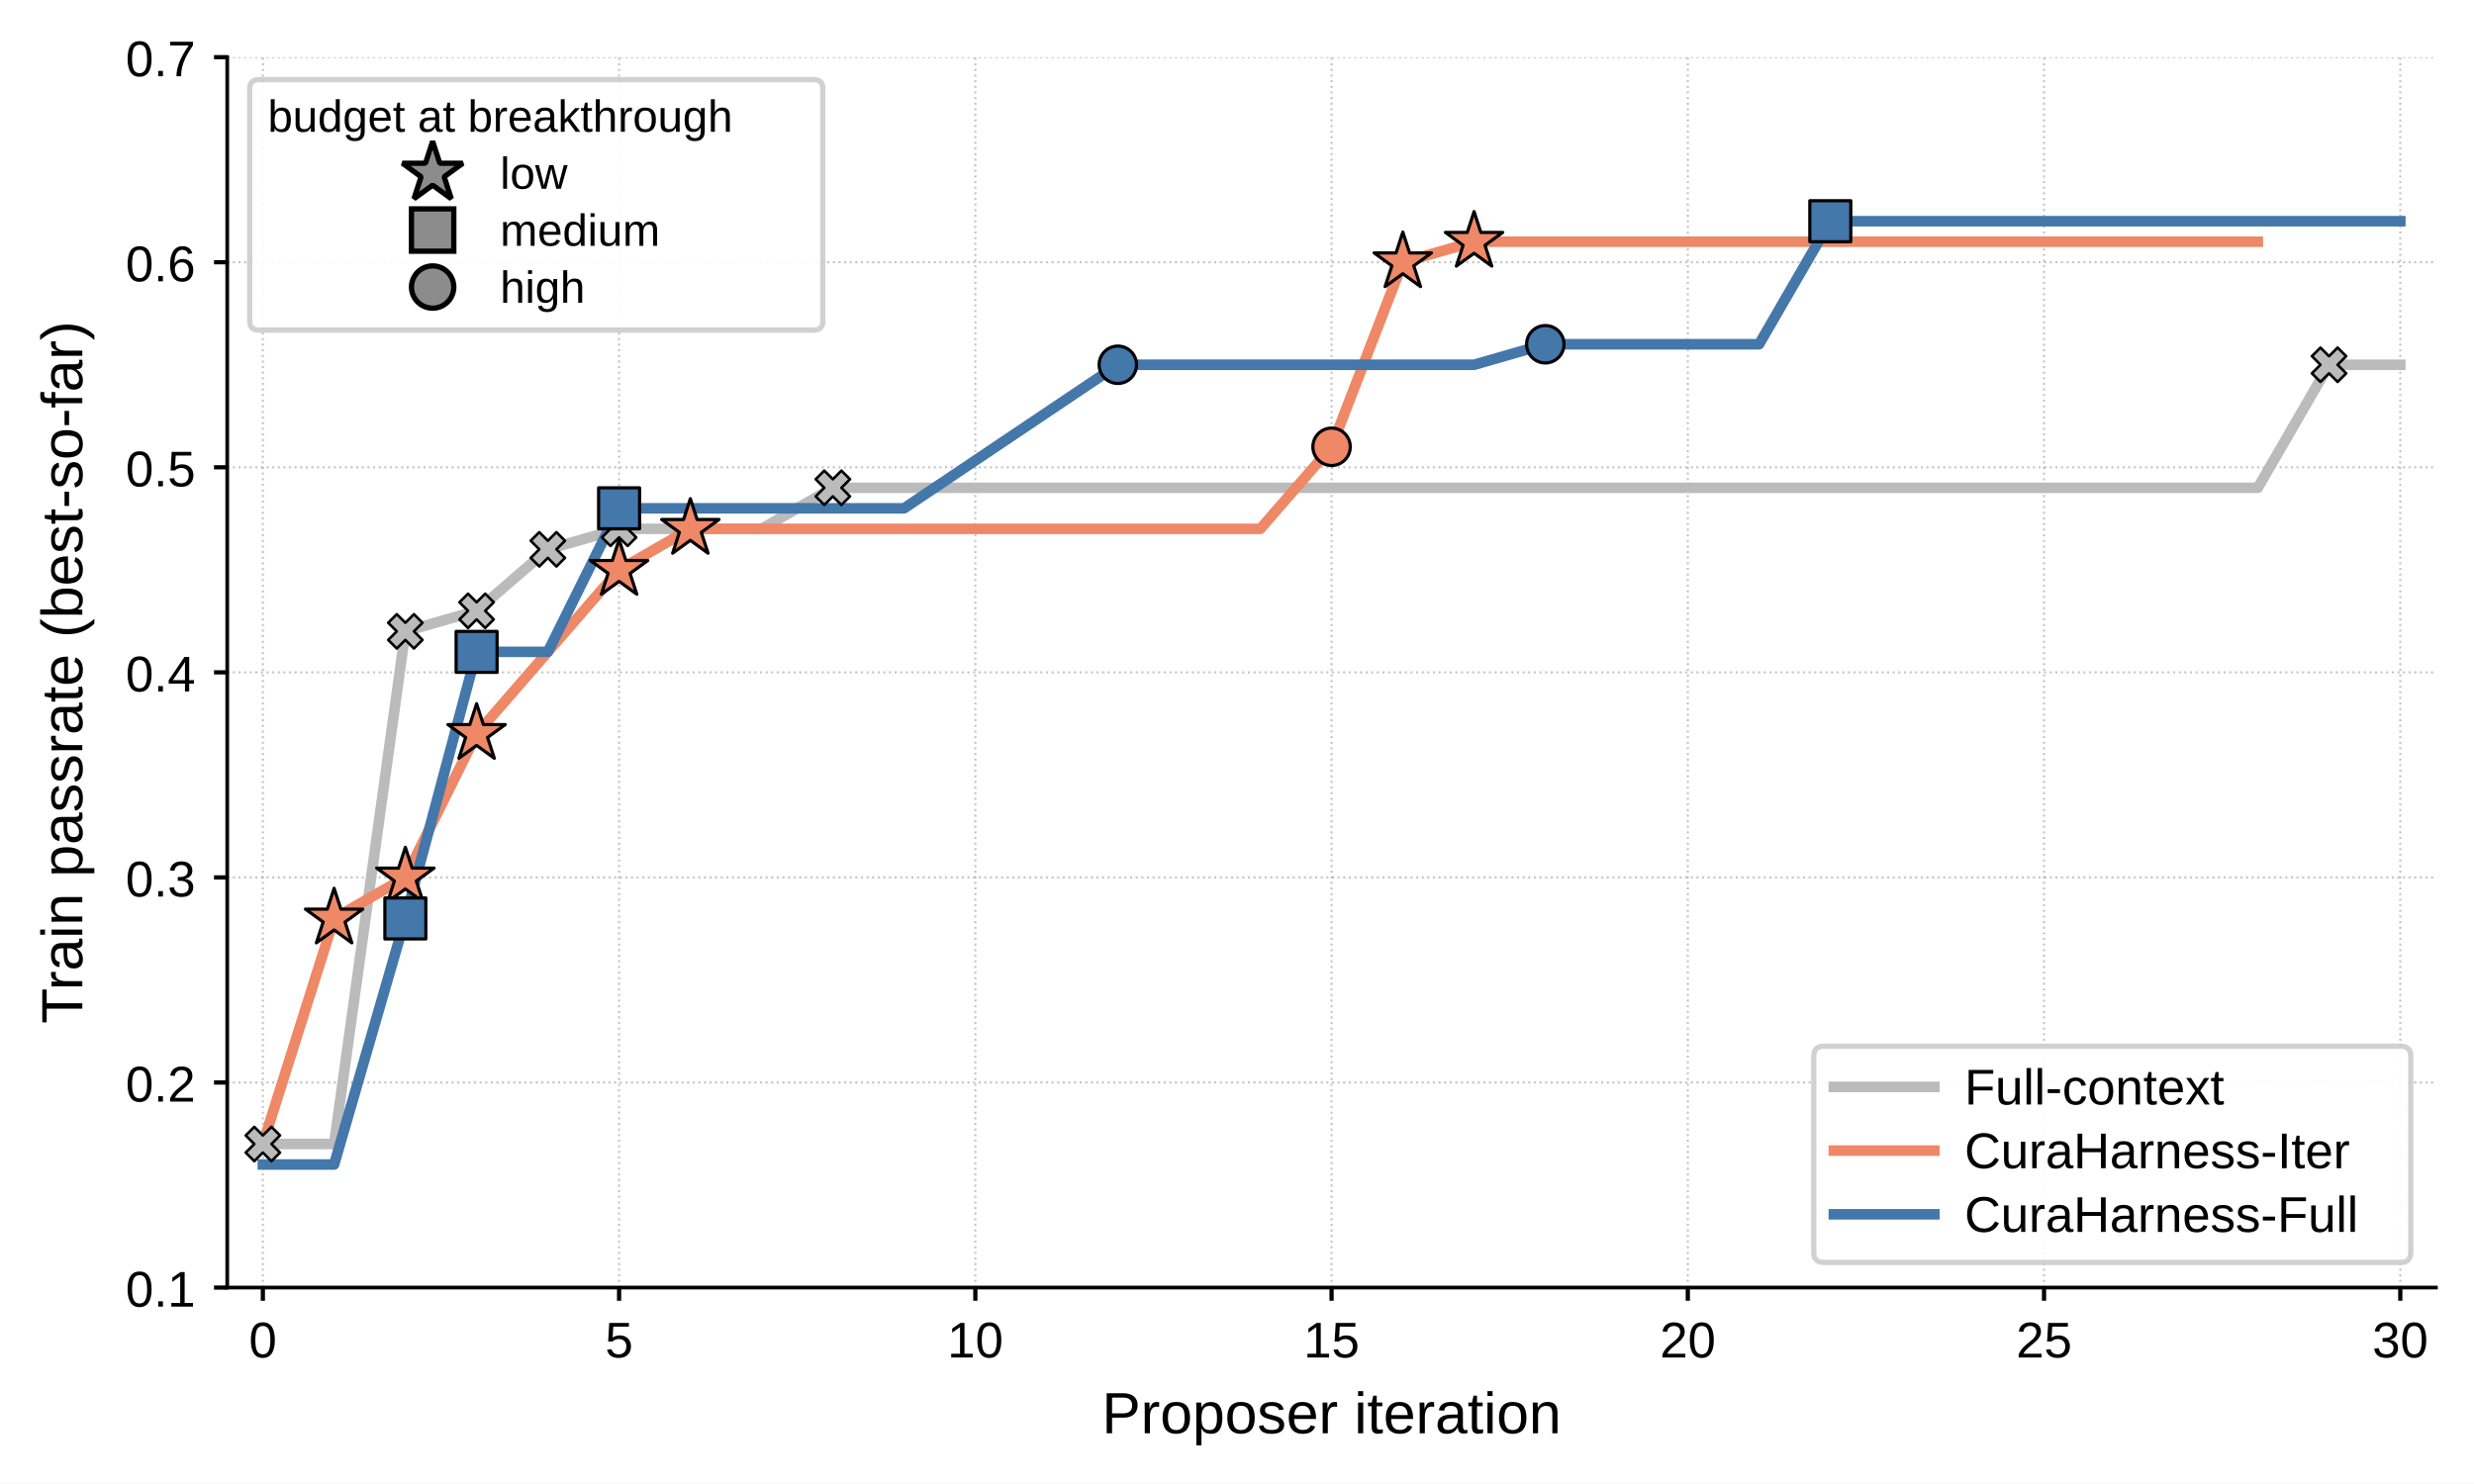
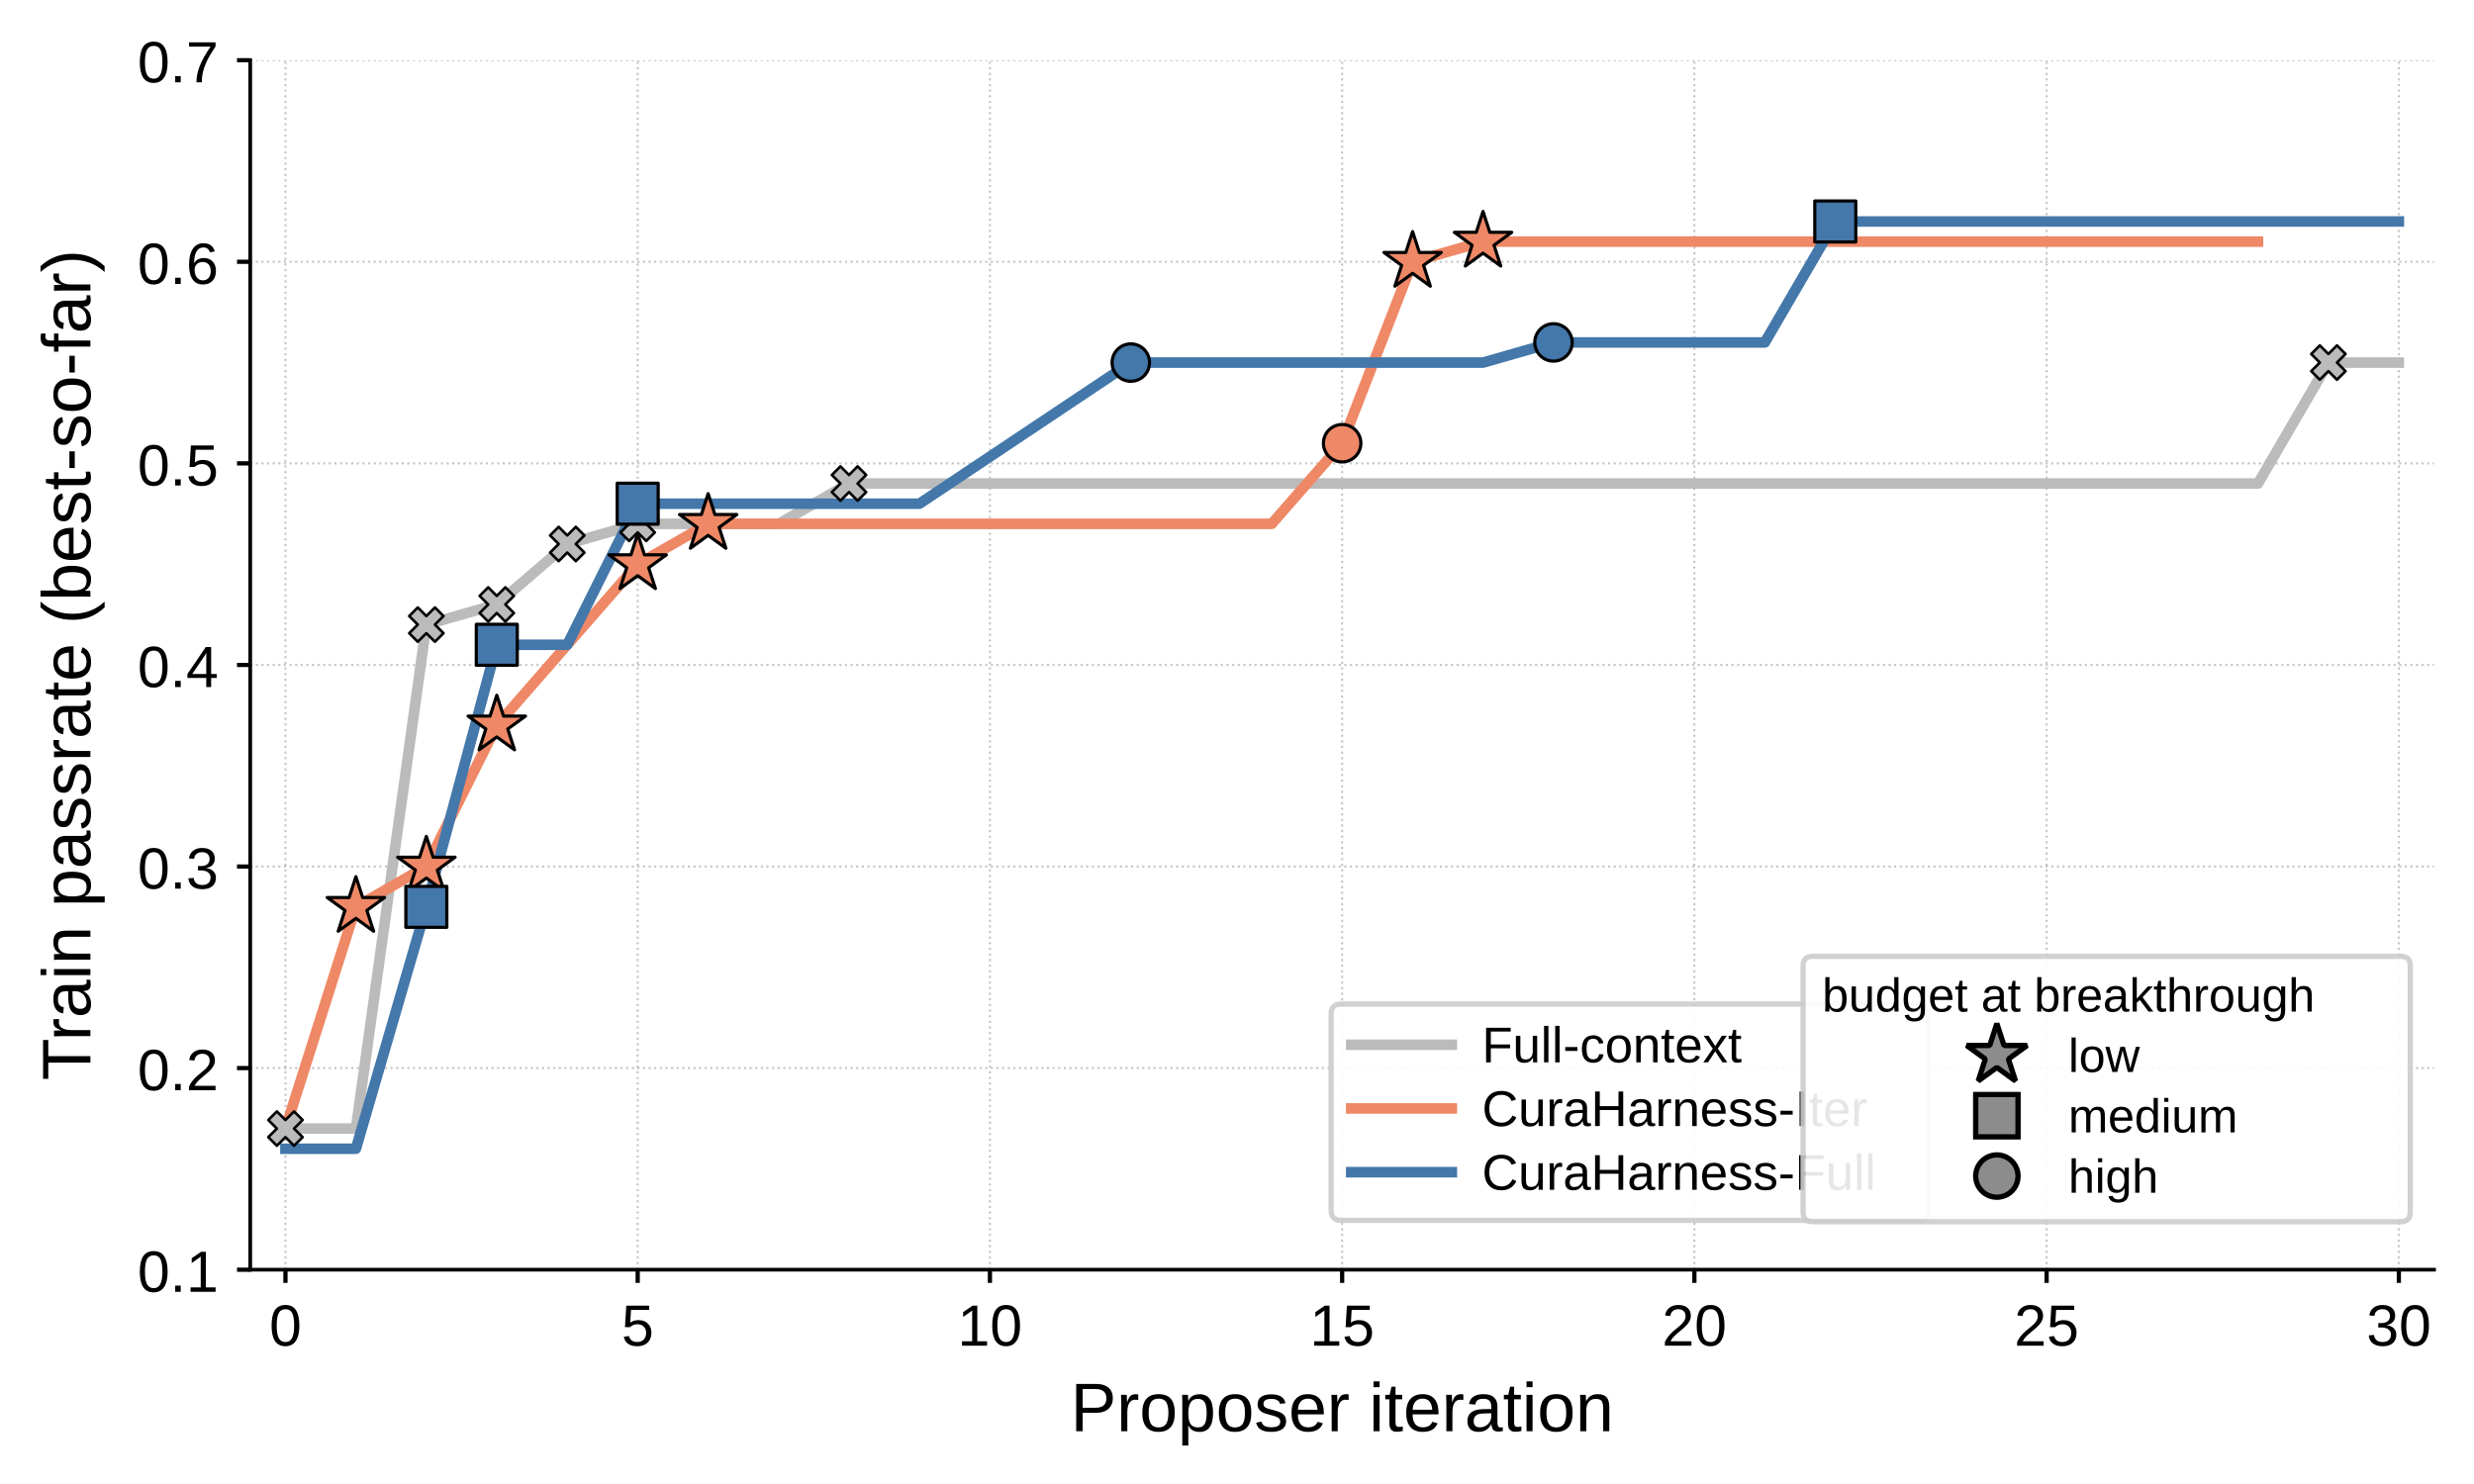
- <svg xmlns="http://www.w3.org/2000/svg" xmlns:xlink="http://www.w3.org/1999/xlink" width="467.654pt" height="280.489pt" viewBox="0 0 467.654 280.489" version="1.1">
+ <svg xmlns="http://www.w3.org/2000/svg" xmlns:xlink="http://www.w3.org/1999/xlink" width="467.399pt" height="280.367pt" viewBox="0 0 467.399 280.367" version="1.1">
  <defs>
    <style type="text/css">*{stroke-linejoin: round; stroke-linecap: butt}</style>
  </defs>
  <g id="figure_1">
    <g id="patch_1">
-       <path d="M 0 280.489  L 467.654 280.489  L 467.654 0  L 0 0  z " style="fill: #ffffff" />
+       <path d="M 0 280.367  L 467.399 280.367  L 467.399 0  L 0 0  z " style="fill: #ffffff" />
    </g>
    <g id="axes_1">
      <g id="patch_2">
-         <path d="M 42.954 243.449  L 460.454 243.449  L 460.454 10.809  L 42.954 10.809  z " style="fill: #ffffff" />
+         <path d="M 47.275 239.939  L 459.855 239.939  L 459.855 11.379  L 47.275 11.379  z " style="fill: #ffffff" />
      </g>
      <g id="matplotlib.axis_1">
        <g id="xtick_1">
          <g id="line2d_1">
-             <path d="M 49.688 243.449  L 49.688 10.809  " clip-path="url(#p3a1f00e468)" style="fill: none; stroke-dasharray: 0.4,0.66; stroke-dashoffset: 0; stroke: #808080; stroke-opacity: 0.45; stroke-width: 0.4" />
+             <path d="M 53.93 239.939  L 53.93 11.379  " clip-path="url(#pc5908439ea)" style="fill: none; stroke-dasharray: 0.4,0.66; stroke-dashoffset: 0; stroke: #808080; stroke-opacity: 0.45; stroke-width: 0.4" />
          </g>
          <g id="line2d_2">
            <defs>
-               <path id="md7b6e353c8" d="M 0 0  L 0 2.5  " style="stroke: #000000; stroke-width: 0.8" />
+               <path id="m5d6ac438b9" d="M 0 0  L 0 2.5  " style="stroke: #000000; stroke-width: 0.8" />
            </defs>
            <g>
-               <use xlink:href="#md7b6e353c8" x="49.688" y="243.449" style="stroke: #000000; stroke-width: 0.8" />
+               <use xlink:href="#m5d6ac438b9" x="53.93" y="239.939" style="stroke: #000000; stroke-width: 0.8" />
            </g>
          </g>
          <g id="text_1">
-             <text style="font-size: 9.5px; font-family: 'Arial', 'DejaVu Sans', 'Liberation Sans', sans-serif; text-anchor: middle" x="49.688" y="256.668" transform="rotate(-0 49.68778 256.6678)">0</text>
+             <text style="font-size: 11px; font-family: 'Arial', 'DejaVu Sans', 'Liberation Sans', sans-serif; text-anchor: middle" x="53.93" y="254.297" transform="rotate(-0 53.92952 254.2974)">0</text>
          </g>
        </g>
        <g id="xtick_2">
          <g id="line2d_3">
-             <path d="M 117.026 243.449  L 117.026 10.809  " clip-path="url(#p3a1f00e468)" style="fill: none; stroke-dasharray: 0.4,0.66; stroke-dashoffset: 0; stroke: #808080; stroke-opacity: 0.45; stroke-width: 0.4" />
+             <path d="M 120.475 239.939  L 120.475 11.379  " clip-path="url(#pc5908439ea)" style="fill: none; stroke-dasharray: 0.4,0.66; stroke-dashoffset: 0; stroke: #808080; stroke-opacity: 0.45; stroke-width: 0.4" />
          </g>
          <g id="line2d_4">
            <g>
-               <use xlink:href="#md7b6e353c8" x="117.026" y="243.449" style="stroke: #000000; stroke-width: 0.8" />
+               <use xlink:href="#m5d6ac438b9" x="120.475" y="239.939" style="stroke: #000000; stroke-width: 0.8" />
            </g>
          </g>
          <g id="text_2">
-             <text style="font-size: 9.5px; font-family: 'Arial', 'DejaVu Sans', 'Liberation Sans', sans-serif; text-anchor: middle" x="117.026" y="256.668" transform="rotate(-0 117.0265 256.6678)">5</text>
+             <text style="font-size: 11px; font-family: 'Arial', 'DejaVu Sans', 'Liberation Sans', sans-serif; text-anchor: middle" x="120.475" y="254.297" transform="rotate(-0 120.4747 254.2974)">5</text>
          </g>
        </g>
        <g id="xtick_3">
          <g id="line2d_5">
-             <path d="M 184.365 243.449  L 184.365 10.809  " clip-path="url(#p3a1f00e468)" style="fill: none; stroke-dasharray: 0.4,0.66; stroke-dashoffset: 0; stroke: #808080; stroke-opacity: 0.45; stroke-width: 0.4" />
+             <path d="M 187.02 239.939  L 187.02 11.379  " clip-path="url(#pc5908439ea)" style="fill: none; stroke-dasharray: 0.4,0.66; stroke-dashoffset: 0; stroke: #808080; stroke-opacity: 0.45; stroke-width: 0.4" />
          </g>
          <g id="line2d_6">
            <g>
-               <use xlink:href="#md7b6e353c8" x="184.365" y="243.449" style="stroke: #000000; stroke-width: 0.8" />
+               <use xlink:href="#m5d6ac438b9" x="187.02" y="239.939" style="stroke: #000000; stroke-width: 0.8" />
            </g>
          </g>
          <g id="text_3">
-             <text style="font-size: 9.5px; font-family: 'Arial', 'DejaVu Sans', 'Liberation Sans', sans-serif; text-anchor: middle" x="184.365" y="256.668" transform="rotate(-0 184.3652 256.6678)">10</text>
+             <text style="font-size: 11px; font-family: 'Arial', 'DejaVu Sans', 'Liberation Sans', sans-serif; text-anchor: middle" x="187.02" y="254.297" transform="rotate(-0 187.0198 254.2974)">10</text>
          </g>
        </g>
        <g id="xtick_4">
          <g id="line2d_7">
-             <path d="M 251.704 243.449  L 251.704 10.809  " clip-path="url(#p3a1f00e468)" style="fill: none; stroke-dasharray: 0.4,0.66; stroke-dashoffset: 0; stroke: #808080; stroke-opacity: 0.45; stroke-width: 0.4" />
+             <path d="M 253.565 239.939  L 253.565 11.379  " clip-path="url(#pc5908439ea)" style="fill: none; stroke-dasharray: 0.4,0.66; stroke-dashoffset: 0; stroke: #808080; stroke-opacity: 0.45; stroke-width: 0.4" />
          </g>
          <g id="line2d_8">
            <g>
-               <use xlink:href="#md7b6e353c8" x="251.704" y="243.449" style="stroke: #000000; stroke-width: 0.8" />
+               <use xlink:href="#m5d6ac438b9" x="253.565" y="239.939" style="stroke: #000000; stroke-width: 0.8" />
            </g>
          </g>
          <g id="text_4">
-             <text style="font-size: 9.5px; font-family: 'Arial', 'DejaVu Sans', 'Liberation Sans', sans-serif; text-anchor: middle" x="251.704" y="256.668" transform="rotate(-0 251.7039 256.6678)">15</text>
+             <text style="font-size: 11px; font-family: 'Arial', 'DejaVu Sans', 'Liberation Sans', sans-serif; text-anchor: middle" x="253.565" y="254.297" transform="rotate(-0 253.565 254.2974)">15</text>
          </g>
        </g>
        <g id="xtick_5">
          <g id="line2d_9">
-             <path d="M 319.043 243.449  L 319.043 10.809  " clip-path="url(#p3a1f00e468)" style="fill: none; stroke-dasharray: 0.4,0.66; stroke-dashoffset: 0; stroke: #808080; stroke-opacity: 0.45; stroke-width: 0.4" />
+             <path d="M 320.11 239.939  L 320.11 11.379  " clip-path="url(#pc5908439ea)" style="fill: none; stroke-dasharray: 0.4,0.66; stroke-dashoffset: 0; stroke: #808080; stroke-opacity: 0.45; stroke-width: 0.4" />
          </g>
          <g id="line2d_10">
            <g>
-               <use xlink:href="#md7b6e353c8" x="319.043" y="243.449" style="stroke: #000000; stroke-width: 0.8" />
+               <use xlink:href="#m5d6ac438b9" x="320.11" y="239.939" style="stroke: #000000; stroke-width: 0.8" />
            </g>
          </g>
          <g id="text_5">
-             <text style="font-size: 9.5px; font-family: 'Arial', 'DejaVu Sans', 'Liberation Sans', sans-serif; text-anchor: middle" x="319.043" y="256.668" transform="rotate(-0 319.0426 256.6678)">20</text>
+             <text style="font-size: 11px; font-family: 'Arial', 'DejaVu Sans', 'Liberation Sans', sans-serif; text-anchor: middle" x="320.11" y="254.297" transform="rotate(-0 320.1102 254.2974)">20</text>
          </g>
        </g>
        <g id="xtick_6">
          <g id="line2d_11">
-             <path d="M 386.381 243.449  L 386.381 10.809  " clip-path="url(#p3a1f00e468)" style="fill: none; stroke-dasharray: 0.4,0.66; stroke-dashoffset: 0; stroke: #808080; stroke-opacity: 0.45; stroke-width: 0.4" />
+             <path d="M 386.655 239.939  L 386.655 11.379  " clip-path="url(#pc5908439ea)" style="fill: none; stroke-dasharray: 0.4,0.66; stroke-dashoffset: 0; stroke: #808080; stroke-opacity: 0.45; stroke-width: 0.4" />
          </g>
          <g id="line2d_12">
            <g>
-               <use xlink:href="#md7b6e353c8" x="386.381" y="243.449" style="stroke: #000000; stroke-width: 0.8" />
+               <use xlink:href="#m5d6ac438b9" x="386.655" y="239.939" style="stroke: #000000; stroke-width: 0.8" />
            </g>
          </g>
          <g id="text_6">
-             <text style="font-size: 9.5px; font-family: 'Arial', 'DejaVu Sans', 'Liberation Sans', sans-serif; text-anchor: middle" x="386.381" y="256.668" transform="rotate(-0 386.3813 256.6678)">25</text>
+             <text style="font-size: 11px; font-family: 'Arial', 'DejaVu Sans', 'Liberation Sans', sans-serif; text-anchor: middle" x="386.655" y="254.297" transform="rotate(-0 386.6553 254.2974)">25</text>
          </g>
        </g>
        <g id="xtick_7">
          <g id="line2d_13">
-             <path d="M 453.72 243.449  L 453.72 10.809  " clip-path="url(#p3a1f00e468)" style="fill: none; stroke-dasharray: 0.4,0.66; stroke-dashoffset: 0; stroke: #808080; stroke-opacity: 0.45; stroke-width: 0.4" />
+             <path d="M 453.2 239.939  L 453.2 11.379  " clip-path="url(#pc5908439ea)" style="fill: none; stroke-dasharray: 0.4,0.66; stroke-dashoffset: 0; stroke: #808080; stroke-opacity: 0.45; stroke-width: 0.4" />
          </g>
          <g id="line2d_14">
            <g>
-               <use xlink:href="#md7b6e353c8" x="453.72" y="243.449" style="stroke: #000000; stroke-width: 0.8" />
+               <use xlink:href="#m5d6ac438b9" x="453.2" y="239.939" style="stroke: #000000; stroke-width: 0.8" />
            </g>
          </g>
          <g id="text_7">
-             <text style="font-size: 9.5px; font-family: 'Arial', 'DejaVu Sans', 'Liberation Sans', sans-serif; text-anchor: middle" x="453.72" y="256.668" transform="rotate(-0 453.72 256.6678)">30</text>
+             <text style="font-size: 11px; font-family: 'Arial', 'DejaVu Sans', 'Liberation Sans', sans-serif; text-anchor: middle" x="453.2" y="254.297" transform="rotate(-0 453.2005 254.2974)">30</text>
          </g>
        </g>
        <g id="text_8">
-           <text style="font-size: 11px; font-family: 'Arial', 'DejaVu Sans', 'Liberation Sans', sans-serif; text-anchor: middle" x="251.704" y="271.002" transform="rotate(-0 251.7039 271.0018)">Proposer iteration</text>
+           <text style="font-size: 13px; font-family: 'Arial', 'DejaVu Sans', 'Liberation Sans', sans-serif; text-anchor: middle" x="253.565" y="270.463" transform="rotate(-0 253.565 270.463)">Proposer iteration</text>
        </g>
      </g>
      <g id="matplotlib.axis_2">
        <g id="ytick_1">
          <g id="line2d_15">
-             <path d="M 42.954 243.449  L 460.454 243.449  " clip-path="url(#p3a1f00e468)" style="fill: none; stroke-dasharray: 0.4,0.66; stroke-dashoffset: 0; stroke: #808080; stroke-opacity: 0.45; stroke-width: 0.4" />
+             <path d="M 47.275 239.939  L 459.855 239.939  " clip-path="url(#pc5908439ea)" style="fill: none; stroke-dasharray: 0.4,0.66; stroke-dashoffset: 0; stroke: #808080; stroke-opacity: 0.45; stroke-width: 0.4" />
          </g>
          <g id="line2d_16">
            <defs>
-               <path id="m8324aaa4b8" d="M 0 0  L -2.5 0  " style="stroke: #000000; stroke-width: 0.8" />
+               <path id="ma4468abef4" d="M 0 0  L -2.5 0  " style="stroke: #000000; stroke-width: 0.8" />
            </defs>
            <g>
-               <use xlink:href="#m8324aaa4b8" x="42.954" y="243.449" style="stroke: #000000; stroke-width: 0.8" />
+               <use xlink:href="#ma4468abef4" x="47.275" y="239.939" style="stroke: #000000; stroke-width: 0.8" />
            </g>
          </g>
          <g id="text_9">
-             <text style="font-size: 9.5px; font-family: 'Arial', 'DejaVu Sans', 'Liberation Sans', sans-serif; text-anchor: end" x="36.954" y="247.059" transform="rotate(-0 36.95391 247.0585)">0.1</text>
+             <text style="font-size: 11px; font-family: 'Arial', 'DejaVu Sans', 'Liberation Sans', sans-serif; text-anchor: end" x="41.275" y="244.118" transform="rotate(-0 41.275 244.1183)">0.1</text>
          </g>
        </g>
        <g id="ytick_2">
          <g id="line2d_17">
-             <path d="M 42.954 204.676  L 460.454 204.676  " clip-path="url(#p3a1f00e468)" style="fill: none; stroke-dasharray: 0.4,0.66; stroke-dashoffset: 0; stroke: #808080; stroke-opacity: 0.45; stroke-width: 0.4" />
+             <path d="M 47.275 201.846  L 459.855 201.846  " clip-path="url(#pc5908439ea)" style="fill: none; stroke-dasharray: 0.4,0.66; stroke-dashoffset: 0; stroke: #808080; stroke-opacity: 0.45; stroke-width: 0.4" />
          </g>
          <g id="line2d_18">
            <g>
-               <use xlink:href="#m8324aaa4b8" x="42.954" y="204.676" style="stroke: #000000; stroke-width: 0.8" />
+               <use xlink:href="#ma4468abef4" x="47.275" y="201.846" style="stroke: #000000; stroke-width: 0.8" />
            </g>
          </g>
          <g id="text_10">
-             <text style="font-size: 9.5px; font-family: 'Arial', 'DejaVu Sans', 'Liberation Sans', sans-serif; text-anchor: end" x="36.954" y="208.285" transform="rotate(-0 36.95391 208.2852)">0.2</text>
+             <text style="font-size: 11px; font-family: 'Arial', 'DejaVu Sans', 'Liberation Sans', sans-serif; text-anchor: end" x="41.275" y="206.025" transform="rotate(-0 41.275 206.0249)">0.2</text>
          </g>
        </g>
        <g id="ytick_3">
          <g id="line2d_19">
-             <path d="M 42.954 165.903  L 460.454 165.903  " clip-path="url(#p3a1f00e468)" style="fill: none; stroke-dasharray: 0.4,0.66; stroke-dashoffset: 0; stroke: #808080; stroke-opacity: 0.45; stroke-width: 0.4" />
+             <path d="M 47.275 163.752  L 459.855 163.752  " clip-path="url(#pc5908439ea)" style="fill: none; stroke-dasharray: 0.4,0.66; stroke-dashoffset: 0; stroke: #808080; stroke-opacity: 0.45; stroke-width: 0.4" />
          </g>
          <g id="line2d_20">
            <g>
-               <use xlink:href="#m8324aaa4b8" x="42.954" y="165.903" style="stroke: #000000; stroke-width: 0.8" />
+               <use xlink:href="#ma4468abef4" x="47.275" y="163.752" style="stroke: #000000; stroke-width: 0.8" />
            </g>
          </g>
          <g id="text_11">
-             <text style="font-size: 9.5px; font-family: 'Arial', 'DejaVu Sans', 'Liberation Sans', sans-serif; text-anchor: end" x="36.954" y="169.512" transform="rotate(-0 36.95391 169.5118)">0.3</text>
+             <text style="font-size: 11px; font-family: 'Arial', 'DejaVu Sans', 'Liberation Sans', sans-serif; text-anchor: end" x="41.275" y="167.932" transform="rotate(-0 41.275 167.9316)">0.3</text>
          </g>
        </g>
        <g id="ytick_4">
          <g id="line2d_21">
-             <path d="M 42.954 127.129  L 460.454 127.129  " clip-path="url(#p3a1f00e468)" style="fill: none; stroke-dasharray: 0.4,0.66; stroke-dashoffset: 0; stroke: #808080; stroke-opacity: 0.45; stroke-width: 0.4" />
+             <path d="M 47.275 125.659  L 459.855 125.659  " clip-path="url(#pc5908439ea)" style="fill: none; stroke-dasharray: 0.4,0.66; stroke-dashoffset: 0; stroke: #808080; stroke-opacity: 0.45; stroke-width: 0.4" />
          </g>
          <g id="line2d_22">
            <g>
-               <use xlink:href="#m8324aaa4b8" x="42.954" y="127.129" style="stroke: #000000; stroke-width: 0.8" />
+               <use xlink:href="#ma4468abef4" x="47.275" y="125.659" style="stroke: #000000; stroke-width: 0.8" />
            </g>
          </g>
          <g id="text_12">
-             <text style="font-size: 9.5px; font-family: 'Arial', 'DejaVu Sans', 'Liberation Sans', sans-serif; text-anchor: end" x="36.954" y="130.739" transform="rotate(-0 36.95391 130.7385)">0.4</text>
+             <text style="font-size: 11px; font-family: 'Arial', 'DejaVu Sans', 'Liberation Sans', sans-serif; text-anchor: end" x="41.275" y="129.838" transform="rotate(-0 41.275 129.8383)">0.4</text>
          </g>
        </g>
        <g id="ytick_5">
          <g id="line2d_23">
-             <path d="M 42.954 88.356  L 460.454 88.356  " clip-path="url(#p3a1f00e468)" style="fill: none; stroke-dasharray: 0.4,0.66; stroke-dashoffset: 0; stroke: #808080; stroke-opacity: 0.45; stroke-width: 0.4" />
+             <path d="M 47.275 87.566  L 459.855 87.566  " clip-path="url(#pc5908439ea)" style="fill: none; stroke-dasharray: 0.4,0.66; stroke-dashoffset: 0; stroke: #808080; stroke-opacity: 0.45; stroke-width: 0.4" />
          </g>
          <g id="line2d_24">
            <g>
-               <use xlink:href="#m8324aaa4b8" x="42.954" y="88.356" style="stroke: #000000; stroke-width: 0.8" />
+               <use xlink:href="#ma4468abef4" x="47.275" y="87.566" style="stroke: #000000; stroke-width: 0.8" />
            </g>
          </g>
          <g id="text_13">
-             <text style="font-size: 9.5px; font-family: 'Arial', 'DejaVu Sans', 'Liberation Sans', sans-serif; text-anchor: end" x="36.954" y="91.965" transform="rotate(-0 36.95391 91.96518)">0.5</text>
+             <text style="font-size: 11px; font-family: 'Arial', 'DejaVu Sans', 'Liberation Sans', sans-serif; text-anchor: end" x="41.275" y="91.745" transform="rotate(-0 41.275 91.74495)">0.5</text>
          </g>
        </g>
        <g id="ytick_6">
          <g id="line2d_25">
-             <path d="M 42.954 49.583  L 460.454 49.583  " clip-path="url(#p3a1f00e468)" style="fill: none; stroke-dasharray: 0.4,0.66; stroke-dashoffset: 0; stroke: #808080; stroke-opacity: 0.45; stroke-width: 0.4" />
+             <path d="M 47.275 49.472  L 459.855 49.472  " clip-path="url(#pc5908439ea)" style="fill: none; stroke-dasharray: 0.4,0.66; stroke-dashoffset: 0; stroke: #808080; stroke-opacity: 0.45; stroke-width: 0.4" />
          </g>
          <g id="line2d_26">
            <g>
-               <use xlink:href="#m8324aaa4b8" x="42.954" y="49.583" style="stroke: #000000; stroke-width: 0.8" />
+               <use xlink:href="#ma4468abef4" x="47.275" y="49.472" style="stroke: #000000; stroke-width: 0.8" />
            </g>
          </g>
          <g id="text_14">
-             <text style="font-size: 9.5px; font-family: 'Arial', 'DejaVu Sans', 'Liberation Sans', sans-serif; text-anchor: end" x="36.954" y="53.192" transform="rotate(-0 36.95391 53.19185)">0.6</text>
+             <text style="font-size: 11px; font-family: 'Arial', 'DejaVu Sans', 'Liberation Sans', sans-serif; text-anchor: end" x="41.275" y="53.652" transform="rotate(-0 41.275 53.65161)">0.6</text>
          </g>
        </g>
        <g id="ytick_7">
          <g id="line2d_27">
-             <path d="M 42.954 10.809  L 460.454 10.809  " clip-path="url(#p3a1f00e468)" style="fill: none; stroke-dasharray: 0.4,0.66; stroke-dashoffset: 0; stroke: #808080; stroke-opacity: 0.45; stroke-width: 0.4" />
+             <path d="M 47.275 11.379  L 459.855 11.379  " clip-path="url(#pc5908439ea)" style="fill: none; stroke-dasharray: 0.4,0.66; stroke-dashoffset: 0; stroke: #808080; stroke-opacity: 0.45; stroke-width: 0.4" />
          </g>
          <g id="line2d_28">
            <g>
-               <use xlink:href="#m8324aaa4b8" x="42.954" y="10.809" style="stroke: #000000; stroke-width: 0.8" />
+               <use xlink:href="#ma4468abef4" x="47.275" y="11.379" style="stroke: #000000; stroke-width: 0.8" />
            </g>
          </g>
          <g id="text_15">
-             <text style="font-size: 9.5px; font-family: 'Arial', 'DejaVu Sans', 'Liberation Sans', sans-serif; text-anchor: end" x="36.954" y="14.419" transform="rotate(-0 36.95391 14.41852)">0.7</text>
+             <text style="font-size: 11px; font-family: 'Arial', 'DejaVu Sans', 'Liberation Sans', sans-serif; text-anchor: end" x="41.275" y="15.558" transform="rotate(-0 41.275 15.55828)">0.7</text>
          </g>
        </g>
        <g id="text_16">
-           <text style="font-size: 11px; font-family: 'Arial', 'DejaVu Sans', 'Liberation Sans', sans-serif; text-anchor: middle" x="15.558" y="127.129" transform="rotate(-90 15.55828 127.1293)">Train passrate (best-so-far)</text>
+           <text style="font-size: 13px; font-family: 'Arial', 'DejaVu Sans', 'Liberation Sans', sans-serif; text-anchor: middle" x="17.078" y="125.659" transform="rotate(-90 17.07797 125.6591)">Train passrate (best-so-far)</text>
        </g>
      </g>
      <g id="patch_3">
-         <path d="M 42.954 243.449  L 42.954 10.809  " style="fill: none; stroke: #000000; stroke-width: 0.7; stroke-linejoin: miter; stroke-linecap: square" />
+         <path d="M 47.275 239.939  L 47.275 11.379  " style="fill: none; stroke: #000000; stroke-width: 0.7; stroke-linejoin: miter; stroke-linecap: square" />
      </g>
      <g id="patch_4">
-         <path d="M 42.954 243.449  L 460.454 243.449  " style="fill: none; stroke: #000000; stroke-width: 0.7; stroke-linejoin: miter; stroke-linecap: square" />
+         <path d="M 47.275 239.939  L 459.855 239.939  " style="fill: none; stroke: #000000; stroke-width: 0.7; stroke-linejoin: miter; stroke-linecap: square" />
      </g>
      <g id="line2d_29">
-         <path d="M 49.688 216.308  L 63.156 216.308  L 76.623 119.375  L 90.091 115.497  L 103.559 103.865  L 117.026 99.988  L 130.494 99.988  L 143.962 99.988  L 157.43 92.233  L 170.897 92.233  L 197.833 92.233  L 211.301 92.233  L 224.768 92.233  L 238.236 92.233  L 251.704 92.233  L 265.172 92.233  L 278.639 92.233  L 292.107 92.233  L 305.575 92.233  L 319.043 92.233  L 332.51 92.233  L 345.978 92.233  L 359.446 92.233  L 413.317 92.233  L 426.785 92.233  L 440.252 68.969  L 453.72 68.969  " clip-path="url(#p3a1f00e468)" style="fill: none; stroke: #bbbbbb; stroke-width: 2; stroke-linecap: square" />
+         <path d="M 53.93 213.274  L 67.239 213.274  L 80.548 118.04  L 93.857 114.231  L 107.166 102.803  L 120.475 98.994  L 133.784 98.994  L 147.093 98.994  L 160.402 91.375  L 173.711 91.375  L 200.329 91.375  L 213.638 91.375  L 226.947 91.375  L 240.256 91.375  L 253.565 91.375  L 266.874 91.375  L 280.183 91.375  L 293.492 91.375  L 306.801 91.375  L 320.11 91.375  L 333.419 91.375  L 346.728 91.375  L 360.037 91.375  L 413.273 91.375  L 426.582 91.375  L 439.891 68.519  L 453.2 68.519  " clip-path="url(#pc5908439ea)" style="fill: none; stroke: #bbbbbb; stroke-width: 2; stroke-linecap: square" />
      </g>
      <g id="line2d_30">
-         <path d="M 49.688 216.308  L 63.156 173.657  L 76.623 165.903  L 90.091 138.761  L 117.026 107.743  L 130.494 99.988  L 143.962 99.988  L 157.43 99.988  L 170.897 99.988  L 197.833 99.988  L 211.301 99.988  L 224.768 99.988  L 238.236 99.988  L 251.704 84.479  L 265.172 49.583  L 278.639 45.705  L 292.107 45.705  L 305.575 45.705  L 332.51 45.705  L 372.914 45.705  L 386.381 45.705  L 399.849 45.705  L 426.785 45.705  " clip-path="url(#p3a1f00e468)" style="fill: none; stroke: #ee8866; stroke-width: 2; stroke-linecap: square" />
+         <path d="M 53.93 213.274  L 67.239 171.371  L 80.548 163.752  L 93.857 137.087  L 120.475 106.612  L 133.784 98.994  L 147.093 98.994  L 160.402 98.994  L 173.711 98.994  L 200.329 98.994  L 213.638 98.994  L 226.947 98.994  L 240.256 98.994  L 253.565 83.756  L 266.874 49.472  L 280.183 45.663  L 293.492 45.663  L 306.801 45.663  L 333.419 45.663  L 373.346 45.663  L 386.655 45.663  L 399.964 45.663  L 426.582 45.663  " clip-path="url(#pc5908439ea)" style="fill: none; stroke: #ee8866; stroke-width: 2; stroke-linecap: square" />
      </g>
      <g id="line2d_31">
-         <path d="M 49.688 220.185  L 63.156 220.185  L 76.623 173.657  L 90.091 123.252  L 103.559 123.252  L 117.026 96.111  L 130.494 96.111  L 143.962 96.111  L 157.43 96.111  L 170.897 96.111  L 211.301 68.969  L 224.768 68.969  L 251.704 68.969  L 265.172 68.969  L 278.639 68.969  L 292.107 65.092  L 305.575 65.092  L 319.043 65.092  L 332.51 65.092  L 345.978 41.828  L 359.446 41.828  L 372.914 41.828  L 453.72 41.828  " clip-path="url(#p3a1f00e468)" style="fill: none; stroke: #4477aa; stroke-width: 2; stroke-linecap: square" />
+         <path d="M 53.93 217.083  L 67.239 217.083  L 80.548 171.371  L 93.857 121.85  L 107.166 121.85  L 120.475 95.184  L 133.784 95.184  L 147.093 95.184  L 160.402 95.184  L 173.711 95.184  L 213.638 68.519  L 226.947 68.519  L 253.565 68.519  L 266.874 68.519  L 280.183 68.519  L 293.492 64.71  L 306.801 64.71  L 320.11 64.71  L 333.419 64.71  L 346.728 41.854  L 360.037 41.854  L 373.346 41.854  L 453.2 41.854  " clip-path="url(#pc5908439ea)" style="fill: none; stroke: #4477aa; stroke-width: 2; stroke-linecap: square" />
      </g>
      <g id="PathCollection_1">
        <defs>
-           <path id="m4583d7cd61" d="M -1.62 3.24  L 0 1.62  L 1.62 3.24  L 3.24 1.62  L 1.62 0  L 3.24 -1.62  L 1.62 -3.24  L 0 -1.62  L -1.62 -3.24  L -3.24 -1.62  L -1.62 0  L -3.24 1.62  z " style="stroke: #000000; stroke-width: 0.5" />
+           <path id="m9a1aeaaec6" d="M -1.62 3.24  L 0 1.62  L 1.62 3.24  L 3.24 1.62  L 1.62 0  L 3.24 -1.62  L 1.62 -3.24  L 0 -1.62  L -1.62 -3.24  L -3.24 -1.62  L -1.62 0  L -3.24 1.62  z " style="stroke: #000000; stroke-width: 0.5" />
        </defs>
-         <g clip-path="url(#p3a1f00e468)">
-           <use xlink:href="#m4583d7cd61" x="49.688" y="216.308" style="fill: #bbbbbb; stroke: #000000; stroke-width: 0.5" />
+         <g clip-path="url(#pc5908439ea)">
+           <use xlink:href="#m9a1aeaaec6" x="53.93" y="213.274" style="fill: #bbbbbb; stroke: #000000; stroke-width: 0.5" />
        </g>
      </g>
      <g id="PathCollection_2">
-         <g clip-path="url(#p3a1f00e468)">
-           <use xlink:href="#m4583d7cd61" x="76.623" y="119.375" style="fill: #bbbbbb; stroke: #000000; stroke-width: 0.5" />
+         <g clip-path="url(#pc5908439ea)">
+           <use xlink:href="#m9a1aeaaec6" x="80.548" y="118.04" style="fill: #bbbbbb; stroke: #000000; stroke-width: 0.5" />
        </g>
      </g>
      <g id="PathCollection_3">
-         <g clip-path="url(#p3a1f00e468)">
-           <use xlink:href="#m4583d7cd61" x="90.091" y="115.497" style="fill: #bbbbbb; stroke: #000000; stroke-width: 0.5" />
+         <g clip-path="url(#pc5908439ea)">
+           <use xlink:href="#m9a1aeaaec6" x="93.857" y="114.231" style="fill: #bbbbbb; stroke: #000000; stroke-width: 0.5" />
        </g>
      </g>
      <g id="PathCollection_4">
-         <g clip-path="url(#p3a1f00e468)">
-           <use xlink:href="#m4583d7cd61" x="103.559" y="103.865" style="fill: #bbbbbb; stroke: #000000; stroke-width: 0.5" />
+         <g clip-path="url(#pc5908439ea)">
+           <use xlink:href="#m9a1aeaaec6" x="107.166" y="102.803" style="fill: #bbbbbb; stroke: #000000; stroke-width: 0.5" />
        </g>
      </g>
      <g id="PathCollection_5">
-         <g clip-path="url(#p3a1f00e468)">
-           <use xlink:href="#m4583d7cd61" x="117.026" y="99.988" style="fill: #bbbbbb; stroke: #000000; stroke-width: 0.5" />
+         <g clip-path="url(#pc5908439ea)">
+           <use xlink:href="#m9a1aeaaec6" x="120.475" y="98.994" style="fill: #bbbbbb; stroke: #000000; stroke-width: 0.5" />
        </g>
      </g>
      <g id="PathCollection_6">
-         <g clip-path="url(#p3a1f00e468)">
-           <use xlink:href="#m4583d7cd61" x="157.43" y="92.233" style="fill: #bbbbbb; stroke: #000000; stroke-width: 0.5" />
+         <g clip-path="url(#pc5908439ea)">
+           <use xlink:href="#m9a1aeaaec6" x="160.402" y="91.375" style="fill: #bbbbbb; stroke: #000000; stroke-width: 0.5" />
        </g>
      </g>
      <g id="PathCollection_7">
-         <g clip-path="url(#p3a1f00e468)">
-           <use xlink:href="#m4583d7cd61" x="440.252" y="68.969" style="fill: #bbbbbb; stroke: #000000; stroke-width: 0.5" />
+         <g clip-path="url(#pc5908439ea)">
+           <use xlink:href="#m9a1aeaaec6" x="439.891" y="68.519" style="fill: #bbbbbb; stroke: #000000; stroke-width: 0.5" />
        </g>
      </g>
      <g id="PathCollection_8">
        <defs>
-           <path id="m41bf06e89c" d="M 0 -5.701  L -1.28 -1.762  L -5.422 -1.762  L -2.071 0.673  L -3.351 4.612  L -0 2.178  L 3.351 4.612  L 2.071 0.673  L 5.422 -1.762  L 1.28 -1.762  z " style="stroke: #000000; stroke-width: 0.6" />
+           <path id="me43d2ba451" d="M 0 -5.701  L -1.28 -1.762  L -5.422 -1.762  L -2.071 0.673  L -3.351 4.612  L -0 2.178  L 3.351 4.612  L 2.071 0.673  L 5.422 -1.762  L 1.28 -1.762  z " style="stroke: #000000; stroke-width: 0.6" />
        </defs>
-         <g clip-path="url(#p3a1f00e468)">
-           <use xlink:href="#m41bf06e89c" x="63.156" y="173.657" style="fill: #ee8866; stroke: #000000; stroke-width: 0.6" />
+         <g clip-path="url(#pc5908439ea)">
+           <use xlink:href="#me43d2ba451" x="67.239" y="171.371" style="fill: #ee8866; stroke: #000000; stroke-width: 0.6" />
        </g>
      </g>
      <g id="PathCollection_9">
-         <g clip-path="url(#p3a1f00e468)">
-           <use xlink:href="#m41bf06e89c" x="76.623" y="165.903" style="fill: #ee8866; stroke: #000000; stroke-width: 0.6" />
+         <g clip-path="url(#pc5908439ea)">
+           <use xlink:href="#me43d2ba451" x="80.548" y="163.752" style="fill: #ee8866; stroke: #000000; stroke-width: 0.6" />
        </g>
      </g>
      <g id="PathCollection_10">
-         <g clip-path="url(#p3a1f00e468)">
-           <use xlink:href="#m41bf06e89c" x="90.091" y="138.761" style="fill: #ee8866; stroke: #000000; stroke-width: 0.6" />
+         <g clip-path="url(#pc5908439ea)">
+           <use xlink:href="#me43d2ba451" x="93.857" y="137.087" style="fill: #ee8866; stroke: #000000; stroke-width: 0.6" />
        </g>
      </g>
      <g id="PathCollection_11">
-         <g clip-path="url(#p3a1f00e468)">
-           <use xlink:href="#m41bf06e89c" x="117.026" y="107.743" style="fill: #ee8866; stroke: #000000; stroke-width: 0.6" />
+         <g clip-path="url(#pc5908439ea)">
+           <use xlink:href="#me43d2ba451" x="120.475" y="106.612" style="fill: #ee8866; stroke: #000000; stroke-width: 0.6" />
        </g>
      </g>
      <g id="PathCollection_12">
-         <g clip-path="url(#p3a1f00e468)">
-           <use xlink:href="#m41bf06e89c" x="130.494" y="99.988" style="fill: #ee8866; stroke: #000000; stroke-width: 0.6" />
+         <g clip-path="url(#pc5908439ea)">
+           <use xlink:href="#me43d2ba451" x="133.784" y="98.994" style="fill: #ee8866; stroke: #000000; stroke-width: 0.6" />
        </g>
      </g>
      <g id="PathCollection_13">
        <defs>
-           <path id="m64c0727497" d="M 0 3.536  C 0.938 3.536 1.837 3.163 2.5 2.5  C 3.163 1.837 3.536 0.938 3.536 0  C 3.536 -0.938 3.163 -1.837 2.5 -2.5  C 1.837 -3.163 0.938 -3.536 0 -3.536  C -0.938 -3.536 -1.837 -3.163 -2.5 -2.5  C -3.163 -1.837 -3.536 -0.938 -3.536 0  C -3.536 0.938 -3.163 1.837 -2.5 2.5  C -1.837 3.163 -0.938 3.536 0 3.536  z " style="stroke: #000000; stroke-width: 0.6" />
+           <path id="m9dabcf55f1" d="M 0 3.536  C 0.938 3.536 1.837 3.163 2.5 2.5  C 3.163 1.837 3.536 0.938 3.536 0  C 3.536 -0.938 3.163 -1.837 2.5 -2.5  C 1.837 -3.163 0.938 -3.536 0 -3.536  C -0.938 -3.536 -1.837 -3.163 -2.5 -2.5  C -3.163 -1.837 -3.536 -0.938 -3.536 0  C -3.536 0.938 -3.163 1.837 -2.5 2.5  C -1.837 3.163 -0.938 3.536 0 3.536  z " style="stroke: #000000; stroke-width: 0.6" />
        </defs>
-         <g clip-path="url(#p3a1f00e468)">
-           <use xlink:href="#m64c0727497" x="251.704" y="84.479" style="fill: #ee8866; stroke: #000000; stroke-width: 0.6" />
+         <g clip-path="url(#pc5908439ea)">
+           <use xlink:href="#m9dabcf55f1" x="253.565" y="83.756" style="fill: #ee8866; stroke: #000000; stroke-width: 0.6" />
        </g>
      </g>
      <g id="PathCollection_14">
-         <g clip-path="url(#p3a1f00e468)">
-           <use xlink:href="#m41bf06e89c" x="265.172" y="49.583" style="fill: #ee8866; stroke: #000000; stroke-width: 0.6" />
+         <g clip-path="url(#pc5908439ea)">
+           <use xlink:href="#me43d2ba451" x="266.874" y="49.472" style="fill: #ee8866; stroke: #000000; stroke-width: 0.6" />
        </g>
      </g>
      <g id="PathCollection_15">
-         <g clip-path="url(#p3a1f00e468)">
-           <use xlink:href="#m41bf06e89c" x="278.639" y="45.705" style="fill: #ee8866; stroke: #000000; stroke-width: 0.6" />
+         <g clip-path="url(#pc5908439ea)">
+           <use xlink:href="#me43d2ba451" x="280.183" y="45.663" style="fill: #ee8866; stroke: #000000; stroke-width: 0.6" />
        </g>
      </g>
      <g id="PathCollection_16">
        <defs>
-           <path id="m3bd174e3b2" d="M -3.873 3.873  L 3.873 3.873  L 3.873 -3.873  L -3.873 -3.873  z " style="stroke: #000000; stroke-width: 0.6" />
+           <path id="m0254e59931" d="M -3.873 3.873  L 3.873 3.873  L 3.873 -3.873  L -3.873 -3.873  z " style="stroke: #000000; stroke-width: 0.6" />
        </defs>
-         <g clip-path="url(#p3a1f00e468)">
-           <use xlink:href="#m3bd174e3b2" x="76.623" y="173.657" style="fill: #4477aa; stroke: #000000; stroke-width: 0.6" />
+         <g clip-path="url(#pc5908439ea)">
+           <use xlink:href="#m0254e59931" x="80.548" y="171.371" style="fill: #4477aa; stroke: #000000; stroke-width: 0.6" />
        </g>
      </g>
      <g id="PathCollection_17">
-         <g clip-path="url(#p3a1f00e468)">
-           <use xlink:href="#m3bd174e3b2" x="90.091" y="123.252" style="fill: #4477aa; stroke: #000000; stroke-width: 0.6" />
+         <g clip-path="url(#pc5908439ea)">
+           <use xlink:href="#m0254e59931" x="93.857" y="121.85" style="fill: #4477aa; stroke: #000000; stroke-width: 0.6" />
        </g>
      </g>
      <g id="PathCollection_18">
-         <g clip-path="url(#p3a1f00e468)">
-           <use xlink:href="#m3bd174e3b2" x="117.026" y="96.111" style="fill: #4477aa; stroke: #000000; stroke-width: 0.6" />
+         <g clip-path="url(#pc5908439ea)">
+           <use xlink:href="#m0254e59931" x="120.475" y="95.184" style="fill: #4477aa; stroke: #000000; stroke-width: 0.6" />
        </g>
      </g>
      <g id="PathCollection_19">
        <defs>
-           <path id="m7fbc05c5e8" d="M 0 3.536  C 0.938 3.536 1.837 3.163 2.5 2.5  C 3.163 1.837 3.536 0.938 3.536 0  C 3.536 -0.938 3.163 -1.837 2.5 -2.5  C 1.837 -3.163 0.938 -3.536 0 -3.536  C -0.938 -3.536 -1.837 -3.163 -2.5 -2.5  C -3.163 -1.837 -3.536 -0.938 -3.536 0  C -3.536 0.938 -3.163 1.837 -2.5 2.5  C -1.837 3.163 -0.938 3.536 0 3.536  z " style="stroke: #000000; stroke-width: 0.6" />
+           <path id="mb27134a6f4" d="M 0 3.536  C 0.938 3.536 1.837 3.163 2.5 2.5  C 3.163 1.837 3.536 0.938 3.536 0  C 3.536 -0.938 3.163 -1.837 2.5 -2.5  C 1.837 -3.163 0.938 -3.536 0 -3.536  C -0.938 -3.536 -1.837 -3.163 -2.5 -2.5  C -3.163 -1.837 -3.536 -0.938 -3.536 0  C -3.536 0.938 -3.163 1.837 -2.5 2.5  C -1.837 3.163 -0.938 3.536 0 3.536  z " style="stroke: #000000; stroke-width: 0.6" />
        </defs>
-         <g clip-path="url(#p3a1f00e468)">
-           <use xlink:href="#m7fbc05c5e8" x="211.301" y="68.969" style="fill: #4477aa; stroke: #000000; stroke-width: 0.6" />
+         <g clip-path="url(#pc5908439ea)">
+           <use xlink:href="#mb27134a6f4" x="213.638" y="68.519" style="fill: #4477aa; stroke: #000000; stroke-width: 0.6" />
        </g>
      </g>
      <g id="PathCollection_20">
-         <g clip-path="url(#p3a1f00e468)">
-           <use xlink:href="#m7fbc05c5e8" x="292.107" y="65.092" style="fill: #4477aa; stroke: #000000; stroke-width: 0.6" />
+         <g clip-path="url(#pc5908439ea)">
+           <use xlink:href="#mb27134a6f4" x="293.492" y="64.71" style="fill: #4477aa; stroke: #000000; stroke-width: 0.6" />
        </g>
      </g>
      <g id="PathCollection_21">
-         <g clip-path="url(#p3a1f00e468)">
-           <use xlink:href="#m3bd174e3b2" x="345.978" y="41.828" style="fill: #4477aa; stroke: #000000; stroke-width: 0.6" />
+         <g clip-path="url(#pc5908439ea)">
+           <use xlink:href="#m0254e59931" x="346.728" y="41.854" style="fill: #4477aa; stroke: #000000; stroke-width: 0.6" />
        </g>
      </g>
      <g id="legend_1">
        <g id="patch_5">
-           <path d="M 344.748 238.699  L 453.804 238.699  Q 455.704 238.699 455.704 236.799  L 455.704 199.717  Q 455.704 197.817 453.804 197.817  L 344.748 197.817  Q 342.848 197.817 342.848 199.717  L 342.848 236.799  Q 342.848 238.699 344.748 238.699  z " style="fill: #ffffff; opacity: 0.9; stroke: #cccccc; stroke-linejoin: miter" />
+           <path d="M 253.382 230.618  L 362.437 230.618  Q 364.337 230.618 364.337 228.718  L 364.337 191.635  Q 364.337 189.735 362.437 189.735  L 253.382 189.735  Q 251.482 189.735 251.482 191.635  L 251.482 228.718  Q 251.482 230.618 253.382 230.618  z " style="fill: #ffffff; opacity: 0.9; stroke: #cccccc; stroke-linejoin: miter" />
        </g>
        <g id="line2d_32">
-           <path d="M 346.648 205.51  L 356.148 205.51  L 365.648 205.51  " style="fill: none; stroke: #bbbbbb; stroke-width: 2; stroke-linecap: square" />
+           <path d="M 255.282 197.429  L 264.782 197.429  L 274.282 197.429  " style="fill: none; stroke: #bbbbbb; stroke-width: 2; stroke-linecap: square" />
        </g>
        <g id="text_17">
-           <text style="font-size: 9.5px; font-family: 'Arial', 'DejaVu Sans', 'Liberation Sans', sans-serif; text-anchor: start" x="371.348" y="208.835" transform="rotate(-0 371.3484 208.8351)">Full-context</text>
+           <text style="font-size: 9.5px; font-family: 'Arial', 'DejaVu Sans', 'Liberation Sans', sans-serif; text-anchor: start" x="279.982" y="200.754" transform="rotate(-0 279.9819 200.7538)">Full-context</text>
        </g>
        <g id="line2d_33">
-           <path d="M 346.648 217.554  L 356.148 217.554  L 365.648 217.554  " style="fill: none; stroke: #ee8866; stroke-width: 2; stroke-linecap: square" />
+           <path d="M 255.282 209.473  L 264.782 209.473  L 274.282 209.473  " style="fill: none; stroke: #ee8866; stroke-width: 2; stroke-linecap: square" />
        </g>
        <g id="text_18">
-           <text style="font-size: 9.5px; font-family: 'Arial', 'DejaVu Sans', 'Liberation Sans', sans-serif; text-anchor: start" x="371.348" y="220.879" transform="rotate(-0 371.3484 220.8793)">CuraHarness-Iter</text>
+           <text style="font-size: 9.5px; font-family: 'Arial', 'DejaVu Sans', 'Liberation Sans', sans-serif; text-anchor: start" x="279.982" y="212.798" transform="rotate(-0 279.9819 212.798)">CuraHarness-Iter</text>
        </g>
        <g id="line2d_34">
-           <path d="M 346.648 229.599  L 356.148 229.599  L 365.648 229.599  " style="fill: none; stroke: #4477aa; stroke-width: 2; stroke-linecap: square" />
+           <path d="M 255.282 221.517  L 264.782 221.517  L 274.282 221.517  " style="fill: none; stroke: #4477aa; stroke-width: 2; stroke-linecap: square" />
        </g>
        <g id="text_19">
-           <text style="font-size: 9.5px; font-family: 'Arial', 'DejaVu Sans', 'Liberation Sans', sans-serif; text-anchor: start" x="371.348" y="232.924" transform="rotate(-0 371.3484 232.9236)">CuraHarness-Full</text>
+           <text style="font-size: 9.5px; font-family: 'Arial', 'DejaVu Sans', 'Liberation Sans', sans-serif; text-anchor: start" x="279.982" y="224.842" transform="rotate(-0 279.9819 224.8422)">CuraHarness-Full</text>
        </g>
      </g>
      <g id="legend_2">
        <g id="patch_6">
-           <path d="M 48.904 62.415  L 153.839 62.415  Q 155.539 62.415 155.539 60.715  L 155.539 16.759  Q 155.539 15.059 153.839 15.059  L 48.904 15.059  Q 47.204 15.059 47.204 16.759  L 47.204 60.715  Q 47.204 62.415 48.904 62.415  z " style="fill: #ffffff; opacity: 0.9; stroke: #cccccc; stroke-linejoin: miter" />
+           <path d="M 342.447 230.868  L 453.555 230.868  Q 455.355 230.868 455.355 229.068  L 455.355 182.527  Q 455.355 180.727 453.555 180.727  L 342.447 180.727  Q 340.647 180.727 340.647 182.527  L 340.647 229.068  Q 340.647 230.868 342.447 230.868  z " style="fill: #ffffff; opacity: 0.9; stroke: #cccccc; stroke-linejoin: miter" />
        </g>
        <g id="text_20">
-           <text style="font-size: 8.5px; font-family: 'Arial', 'DejaVu Sans', 'Liberation Sans', sans-serif; text-anchor: start" x="50.604" y="24.918" transform="rotate(-0 50.60391 24.91793)">budget at breakthrough</text>
+           <text style="font-size: 9px; font-family: 'Arial', 'DejaVu Sans', 'Liberation Sans', sans-serif; text-anchor: start" x="344.247" y="191.165" transform="rotate(-0 344.2472 191.1653)">budget at breakthrough</text>
        </g>
        <g id="line2d_35">
-           <path d="M 73.28 32.719  L 81.78 32.719  L 90.28 32.719  " style="fill: none; stroke: #ffffff; stroke-width: 1.5; stroke-linecap: square" />
+           <path d="M 368.257 199.426  L 377.257 199.426  L 386.257 199.426  " style="fill: none; stroke: #ffffff; stroke-width: 1.5; stroke-linecap: square" />
          <defs>
-             <path id="m491c74e1b0" d="M 0 -6  L -1.347 -1.854  L -5.706 -1.854  L -2.18 0.708  L -3.527 4.854  L -0 2.292  L 3.527 4.854  L 2.18 0.708  L 5.706 -1.854  L 1.347 -1.854  z " style="stroke: #000000; stroke-linejoin: bevel" />
+             <path id="mff0fcdece9" d="M 0 -6  L -1.347 -1.854  L -5.706 -1.854  L -2.18 0.708  L -3.527 4.854  L -0 2.292  L 3.527 4.854  L 2.18 0.708  L 5.706 -1.854  L 1.347 -1.854  z " style="stroke: #000000; stroke-linejoin: bevel" />
          </defs>
          <g>
-             <use xlink:href="#m491c74e1b0" x="81.78" y="32.719" style="fill: #8c8c8c; stroke: #000000; stroke-linejoin: bevel" />
+             <use xlink:href="#mff0fcdece9" x="377.257" y="199.426" style="fill: #8c8c8c; stroke: #000000; stroke-linejoin: bevel" />
          </g>
        </g>
        <g id="text_21">
-           <text style="font-size: 8.5px; font-family: 'Arial', 'DejaVu Sans', 'Liberation Sans', sans-serif; text-anchor: start" x="94.53" y="35.694" transform="rotate(-0 94.52965 35.69434)">low</text>
+           <text style="font-size: 9px; font-family: 'Arial', 'DejaVu Sans', 'Liberation Sans', sans-serif; text-anchor: start" x="390.757" y="202.576" transform="rotate(-0 390.7568 202.5756)">low</text>
        </g>
        <g id="line2d_36">
-           <path d="M 73.28 43.496  L 81.78 43.496  L 90.28 43.496  " style="fill: none; stroke: #ffffff; stroke-width: 1.5; stroke-linecap: square" />
+           <path d="M 368.257 210.836  L 377.257 210.836  L 386.257 210.836  " style="fill: none; stroke: #ffffff; stroke-width: 1.5; stroke-linecap: square" />
          <defs>
-             <path id="mbfb4fbcf74" d="M -4 4  L 4 4  L 4 -4  L -4 -4  z " style="stroke: #000000; stroke-linejoin: miter" />
+             <path id="m7e96e627a2" d="M -4 4  L 4 4  L 4 -4  L -4 -4  z " style="stroke: #000000; stroke-linejoin: miter" />
          </defs>
          <g>
-             <use xlink:href="#mbfb4fbcf74" x="81.78" y="43.496" style="fill: #8c8c8c; stroke: #000000; stroke-linejoin: miter" />
+             <use xlink:href="#m7e96e627a2" x="377.257" y="210.836" style="fill: #8c8c8c; stroke: #000000; stroke-linejoin: miter" />
          </g>
        </g>
        <g id="text_22">
-           <text style="font-size: 8.5px; font-family: 'Arial', 'DejaVu Sans', 'Liberation Sans', sans-serif; text-anchor: start" x="94.53" y="46.471" transform="rotate(-0 94.52965 46.47074)">medium</text>
+           <text style="font-size: 9px; font-family: 'Arial', 'DejaVu Sans', 'Liberation Sans', sans-serif; text-anchor: start" x="390.757" y="213.986" transform="rotate(-0 390.7568 213.9859)">medium</text>
        </g>
        <g id="line2d_37">
-           <path d="M 73.28 54.272  L 81.78 54.272  L 90.28 54.272  " style="fill: none; stroke: #ffffff; stroke-width: 1.5; stroke-linecap: square" />
+           <path d="M 368.257 222.246  L 377.257 222.246  L 386.257 222.246  " style="fill: none; stroke: #ffffff; stroke-width: 1.5; stroke-linecap: square" />
          <defs>
-             <path id="mbd4b135087" d="M 0 4  C 1.061 4 2.078 3.579 2.828 2.828  C 3.579 2.078 4 1.061 4 0  C 4 -1.061 3.579 -2.078 2.828 -2.828  C 2.078 -3.579 1.061 -4 0 -4  C -1.061 -4 -2.078 -3.579 -2.828 -2.828  C -3.579 -2.078 -4 -1.061 -4 0  C -4 1.061 -3.579 2.078 -2.828 2.828  C -2.078 3.579 -1.061 4 0 4  z " style="stroke: #000000" />
+             <path id="maa62390114" d="M 0 4  C 1.061 4 2.078 3.579 2.828 2.828  C 3.579 2.078 4 1.061 4 0  C 4 -1.061 3.579 -2.078 2.828 -2.828  C 2.078 -3.579 1.061 -4 0 -4  C -1.061 -4 -2.078 -3.579 -2.828 -2.828  C -3.579 -2.078 -4 -1.061 -4 0  C -4 1.061 -3.579 2.078 -2.828 2.828  C -2.078 3.579 -1.061 4 0 4  z " style="stroke: #000000" />
          </defs>
          <g>
-             <use xlink:href="#mbd4b135087" x="81.78" y="54.272" style="fill: #8c8c8c; stroke: #000000" />
+             <use xlink:href="#maa62390114" x="377.257" y="222.246" style="fill: #8c8c8c; stroke: #000000" />
          </g>
        </g>
        <g id="text_23">
-           <text style="font-size: 8.5px; font-family: 'Arial', 'DejaVu Sans', 'Liberation Sans', sans-serif; text-anchor: start" x="94.53" y="57.247" transform="rotate(-0 94.52965 57.24715)">high</text>
+           <text style="font-size: 9px; font-family: 'Arial', 'DejaVu Sans', 'Liberation Sans', sans-serif; text-anchor: start" x="390.757" y="225.396" transform="rotate(-0 390.7568 225.3962)">high</text>
        </g>
      </g>
    </g>
  </g>
  <defs>
-     <clipPath id="p3a1f00e468">
-       <rect x="42.954" y="10.809" width="417.5" height="232.64" />
+     <clipPath id="pc5908439ea">
+       <rect x="47.275" y="11.379" width="412.58" height="228.56" />
    </clipPath>
  </defs>
</svg>
